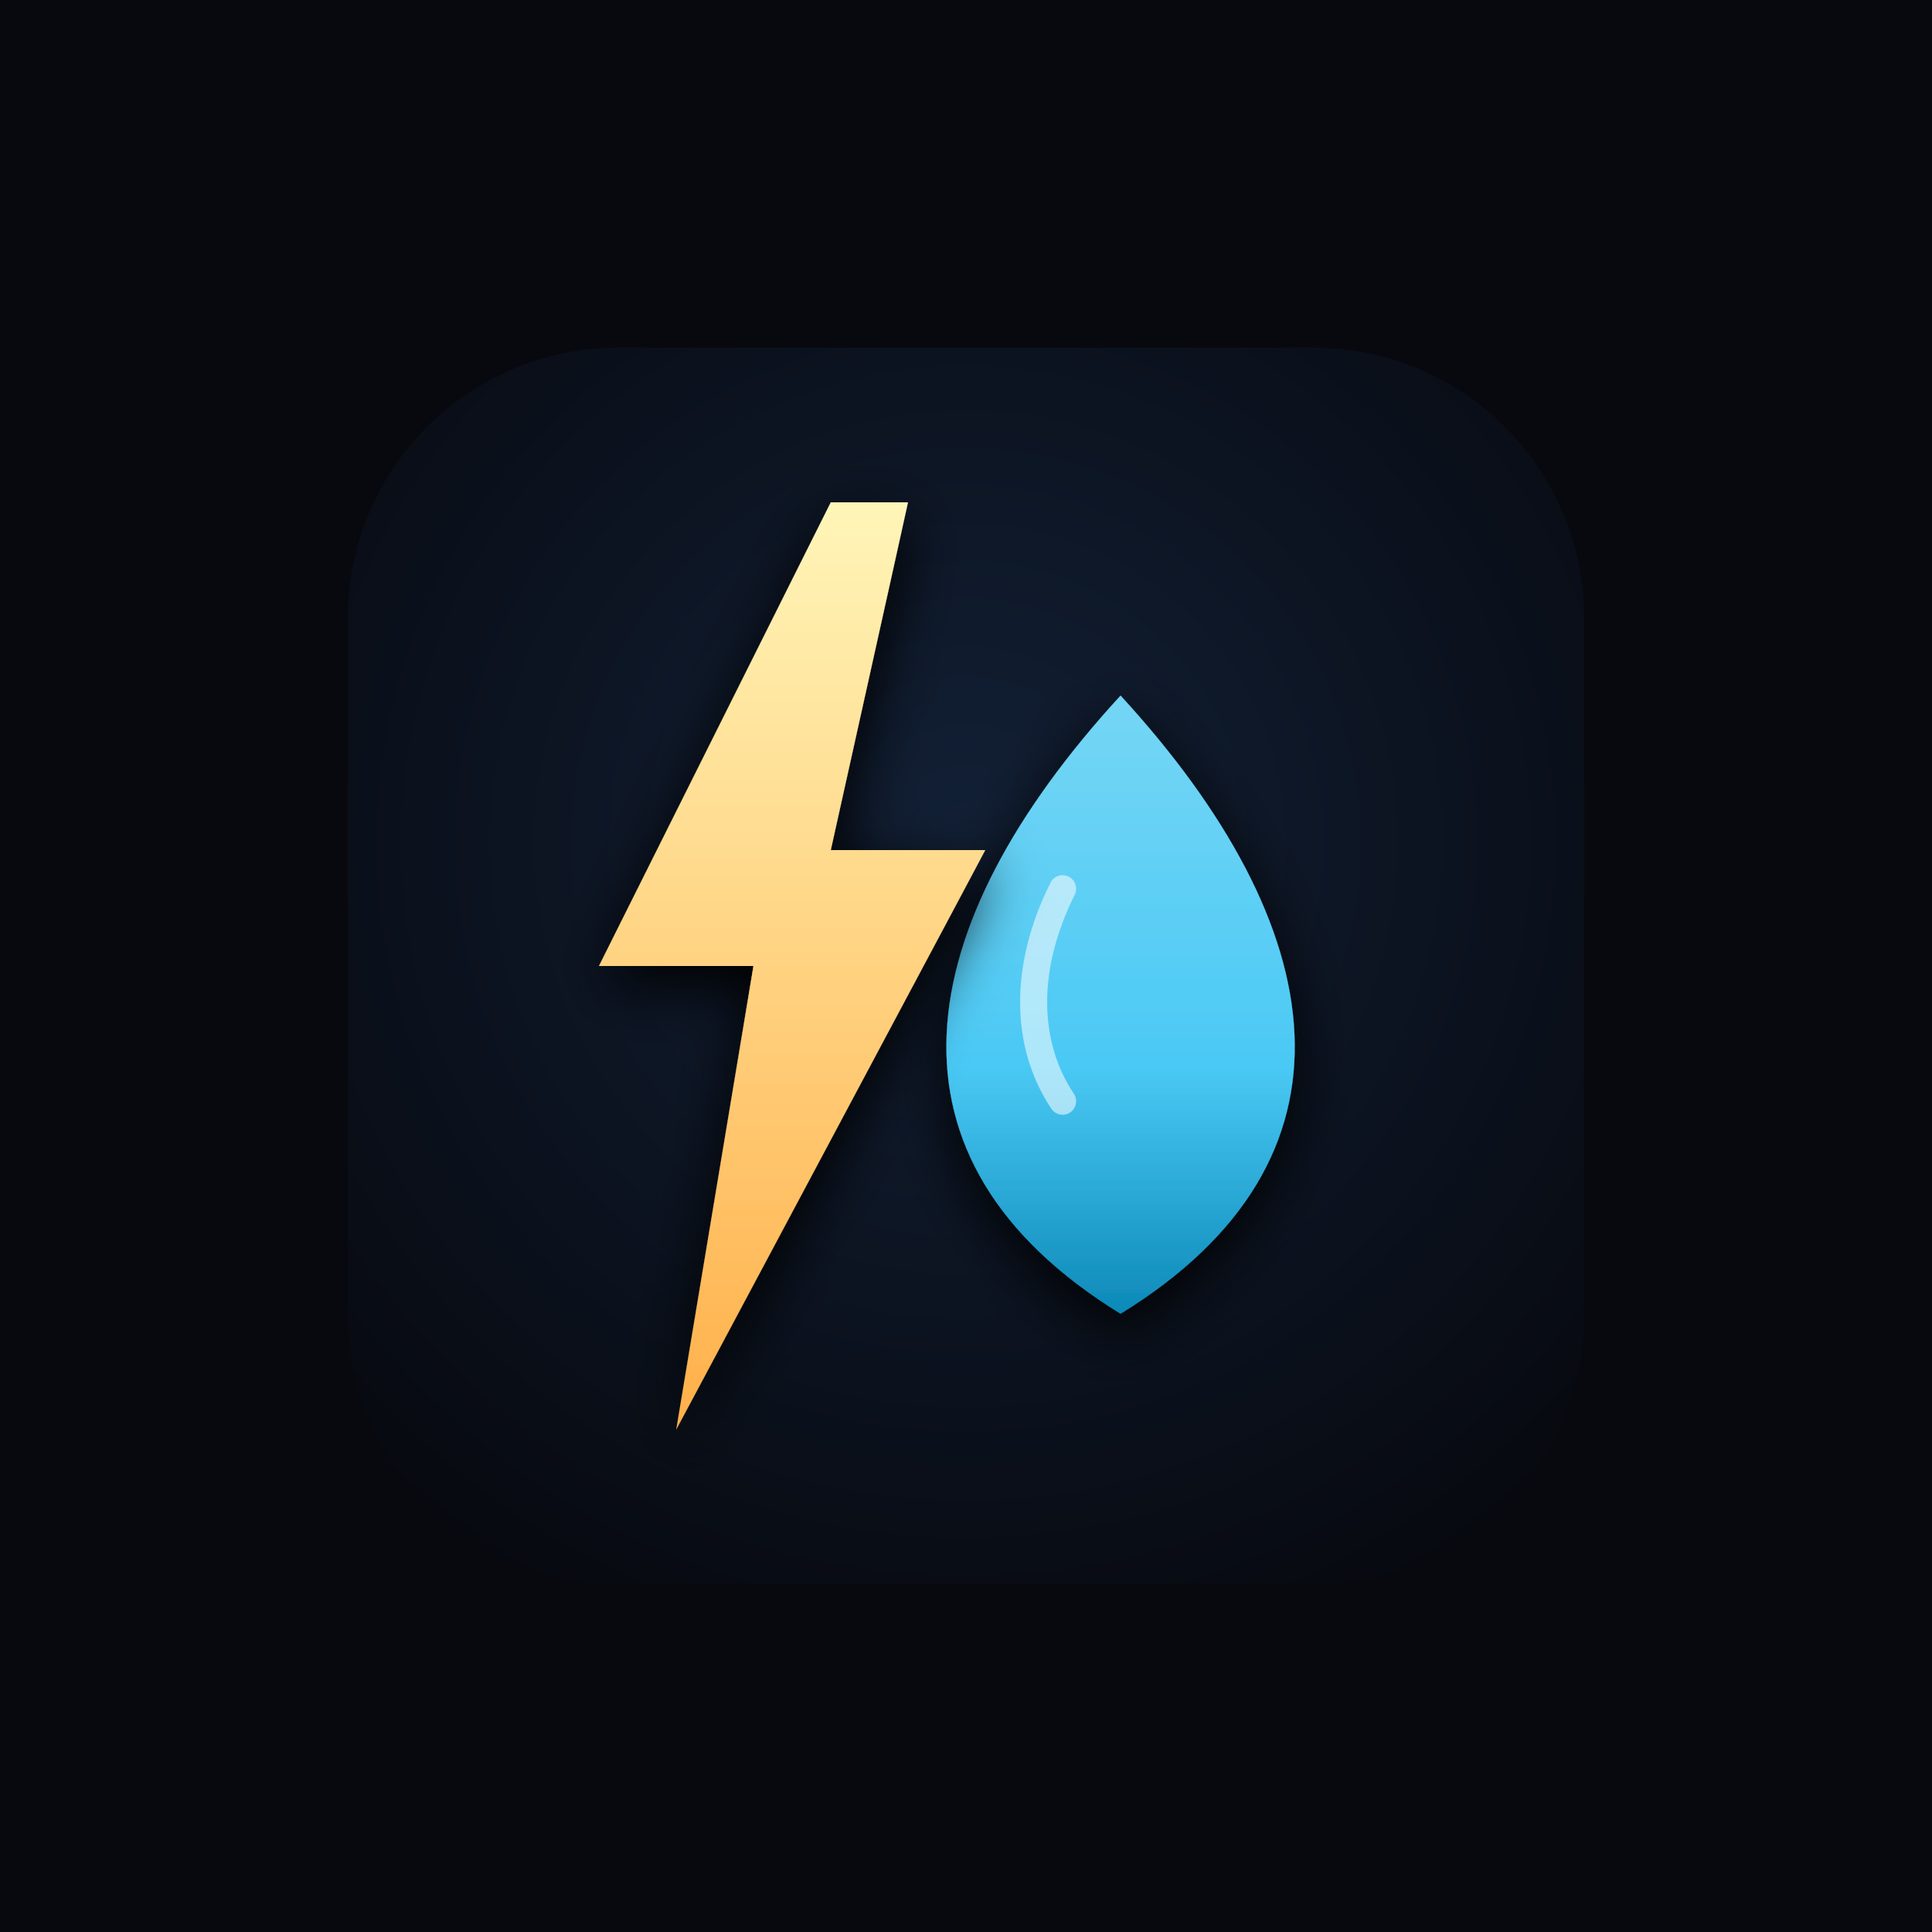
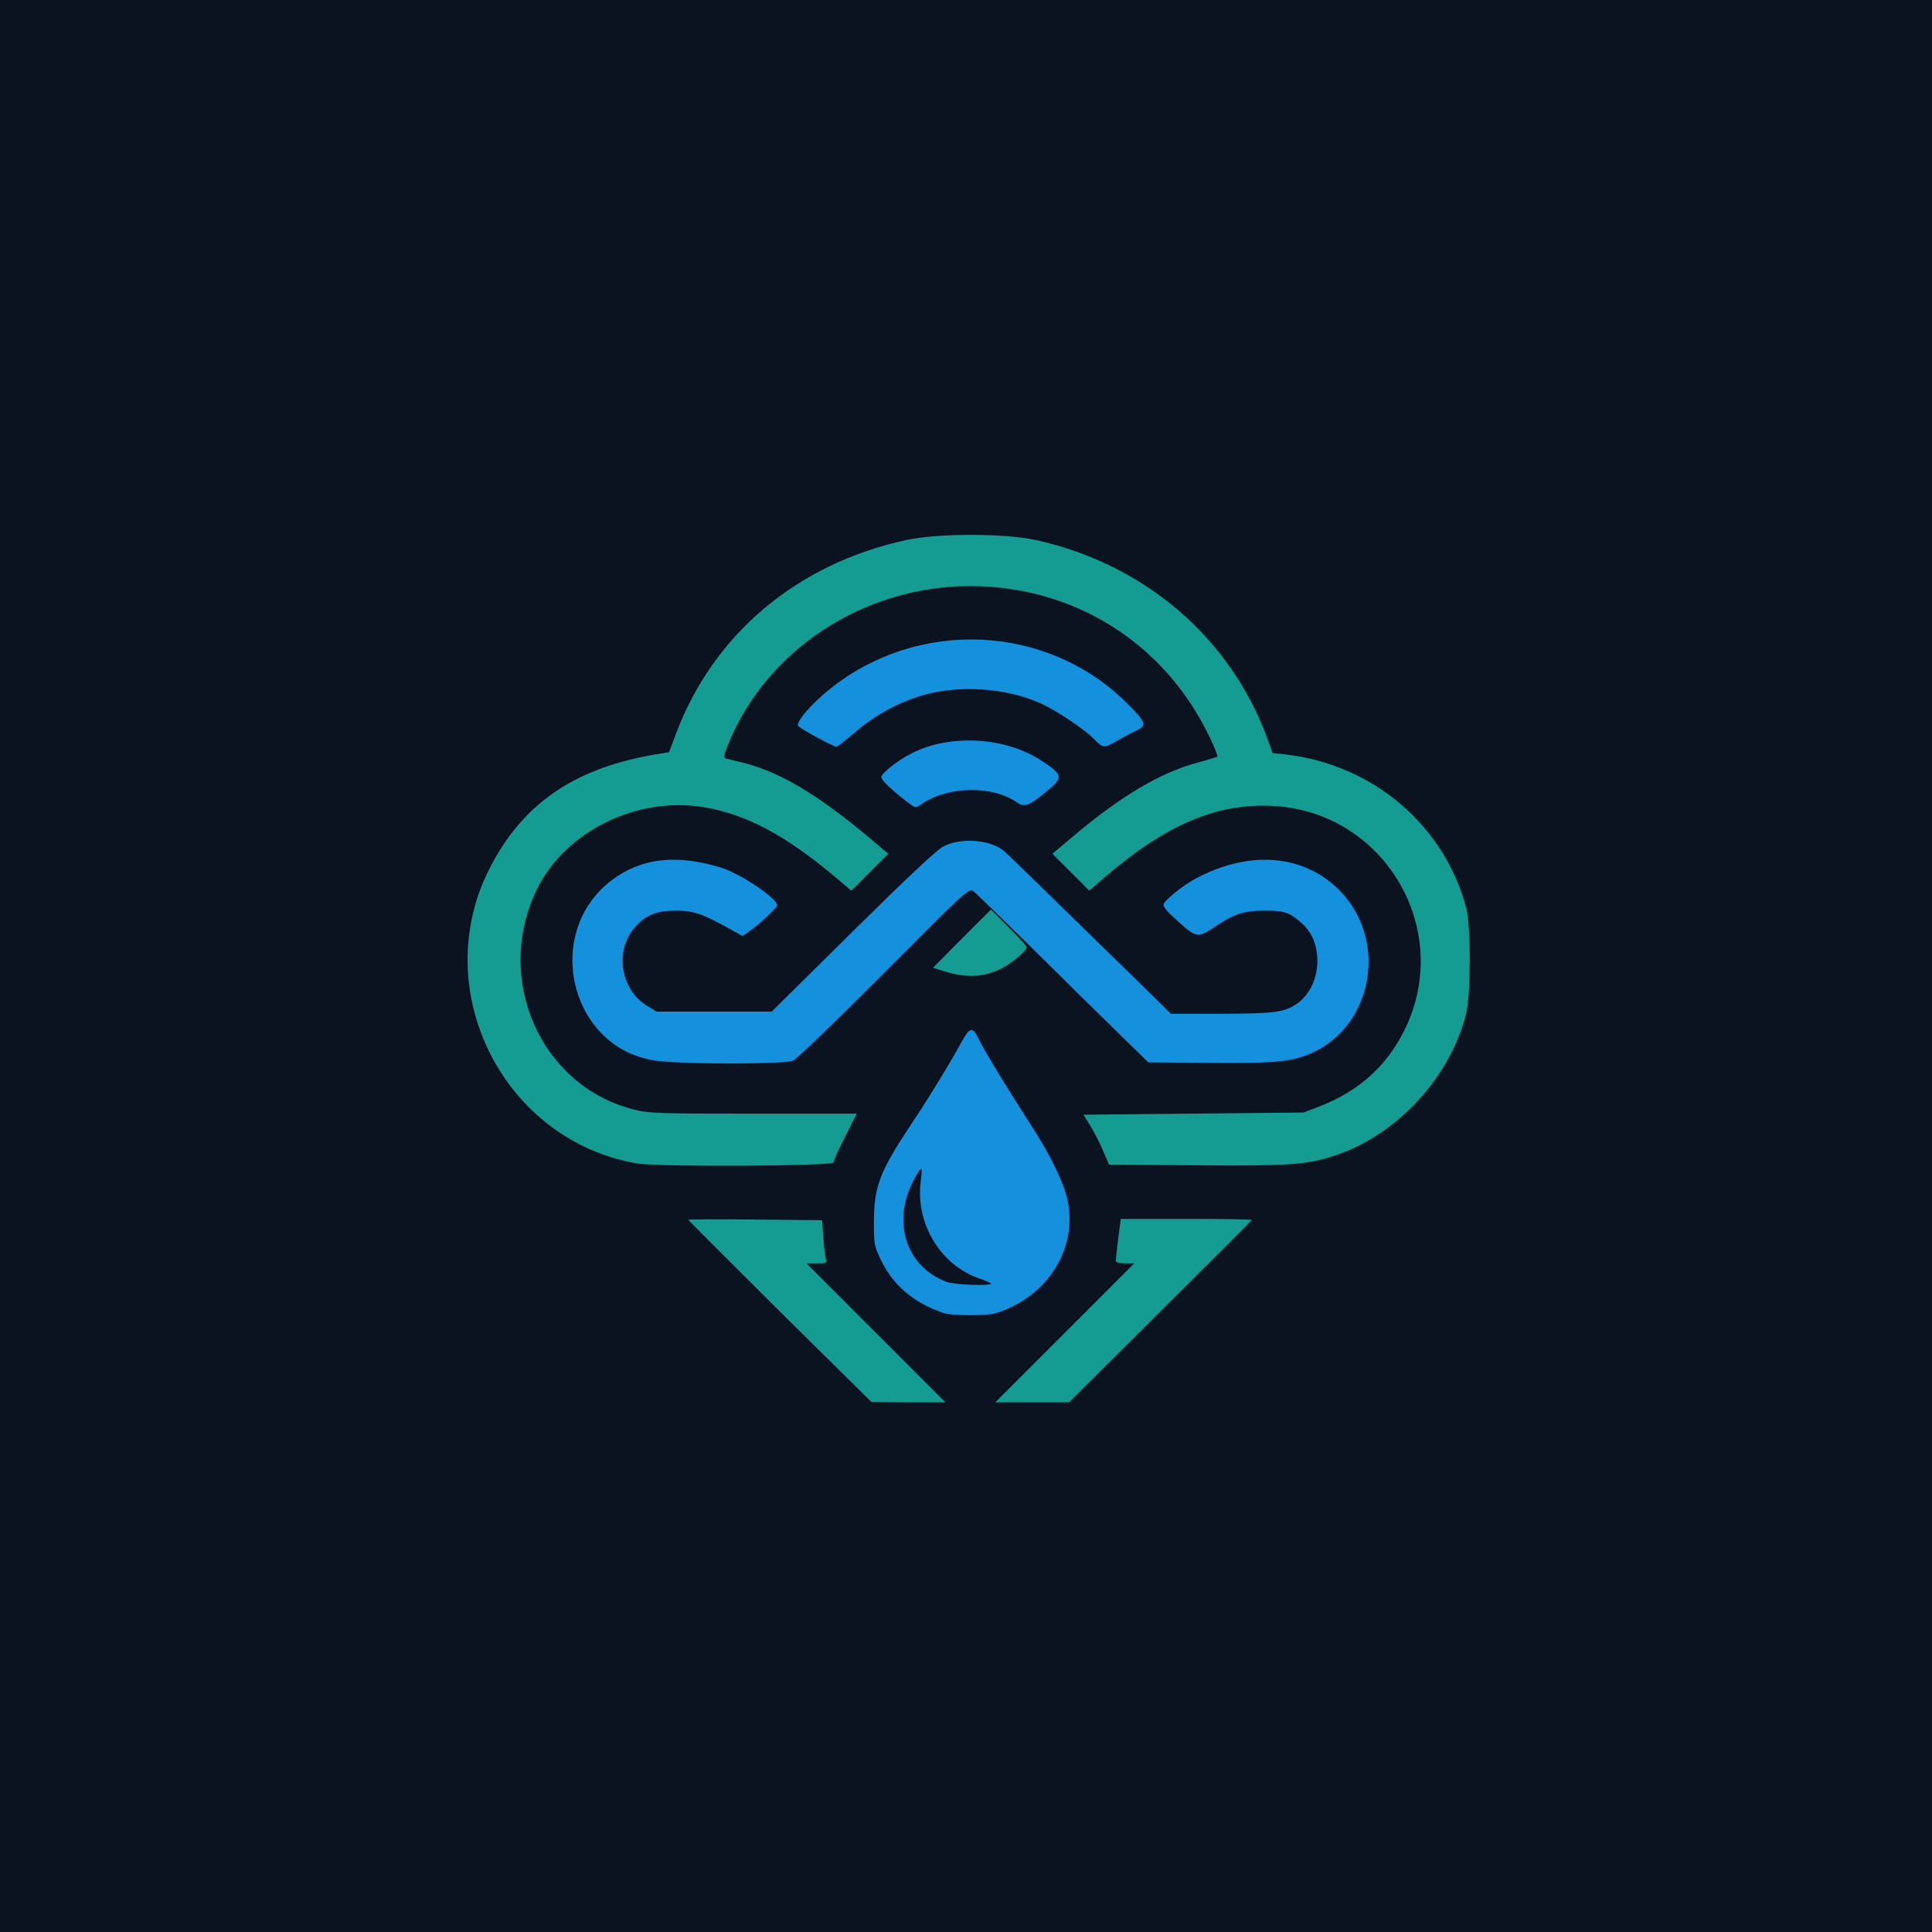
- <svg xmlns="http://www.w3.org/2000/svg" viewBox="0 0 100 100" aria-hidden="true">
-   <defs>
-     <radialGradient id="bgGlow" cx="50%" cy="40%" r="70%">
-       <stop offset="0%" stop-color="#122036" stop-opacity="1" />
-       <stop offset="100%" stop-color="#07090f" stop-opacity="1" />
-     </radialGradient>
-     <linearGradient id="dropFill" x1="50%" y1="0%" x2="50%" y2="100%">
-       <stop offset="0%" stop-color="#7adfff" />
-       <stop offset="60%" stop-color="#4dd2ff" />
-       <stop offset="100%" stop-color="#0c8fbf" />
-     </linearGradient>
-     <linearGradient id="boltFill" x1="50%" y1="0%" x2="50%" y2="100%">
-       <stop offset="0%" stop-color="#fff5b8" />
-       <stop offset="100%" stop-color="#ffb04a" />
-     </linearGradient>
-     <filter id="dropShadow" x="-20%" y="-20%" width="140%" height="140%">
-       <feGaussianBlur stdDeviation="1.6" in="SourceAlpha" />
-       <feOffset dx="0" dy="1" result="off" />
-       <feMerge>
-         <feMergeNode in="off" />
-         <feMergeNode in="SourceGraphic" />
-       </feMerge>
-     </filter>
-   </defs>
-   <rect width="100" height="100" fill="#07090f" />
-   <g transform="translate(18 18) scale(1.0)">
-     <rect width="64" height="64" rx="14" ry="14" fill="url(#bgGlow)" />
-     <path d="M40 18 C 51 30, 53 42, 40 50 C 27 42, 29 30, 40 18 Z" fill="url(#dropFill)" filter="url(#dropShadow)" opacity="0.95" />
-     <path d="M37 28 C 35 32, 35 36, 37 39" stroke="rgba(255,255,255,0.55)" stroke-width="1.4" stroke-linecap="round" fill="none" />
-     <path d="M25 8 L13 32 L21 32 L17 56 L33 26 L25 26 L29 8 Z" fill="url(#boltFill)" filter="url(#dropShadow)" />
+ <svg xmlns="http://www.w3.org/2000/svg" viewBox="0 0 534 534" role="img" aria-label="LocalSky">
+   <rect width="534" height="534" rx="0" ry="0" fill="#0b1220" />
+   <g transform="translate(106.8 106.8) scale(0.6)">
+     <path fill="#149c92" fill-rule="evenodd" d="M225.5,436.0L193.5,404.0L198.4,404.0C202.6,404.0 203.1,403.8 202.5,402.2C202.2,401.3 201.6,396.8 201.3,392.3L200.7,384.1L169.9,383.8C152.9,383.6 139.0,383.7 139.0,383.9C139.0,384.0 158.0,403.0 181.2,426.1L223.5,467.9L240.5,468.0L257.5,468.0L225.5,436.0Z M356.5,426.2C379.6,403.3 398.6,384.3 398.7,384.0C398.9,383.7 385.3,383.5 368.6,383.5L338.3,383.5L337.1,392.7C336.5,397.7 336.0,402.4 336.0,402.9C336.0,403.5 337.9,404.0 340.2,404.0L344.5,404.0L312.5,436.0L280.5,468.0L297.5,468.0L314.5,468.0L356.5,426.2Z M206.0,357.5C206.0,356.7 208.4,351.3 211.4,345.5L216.7,335.0L169.0,335.0C124.8,335.0 120.8,334.9 113.6,333.0C71.0,322.1 49.4,273.0 69.2,232.0C82.2,205.0 115.5,188.6 146.6,193.9C165.9,197.2 184.1,206.9 207.1,226.3L214.2,232.3L222.7,223.8L231.2,215.3L222.3,207.8C199.0,188.2 181.0,177.5 164.5,173.4C160.7,172.5 156.9,171.6 156.3,171.4C155.3,171.1 155.5,169.8 157.0,166.0C174.4,121.8 219.5,92.0 268.9,92.0C316.8,92.0 358.4,118.2 379.1,161.3C381.4,166.1 383.1,170.3 382.8,170.5C382.5,170.8 378.8,171.9 374.4,173.1C356.8,177.7 338.5,188.5 315.7,207.8L306.8,215.3L315.3,223.8L323.8,232.3L330.6,226.4C359.3,201.7 382.8,191.8 408.8,193.3C460.1,196.2 491.7,250.5 469.0,296.5C460.7,313.2 447.9,324.7 429.8,331.7L422.5,334.5L371.8,335.0L321.1,335.5L324.2,340.5C325.9,343.2 328.6,348.4 330.1,352.0L332.9,358.5L373.2,358.8C417.1,359.1 424.2,358.6 437.6,354.1C465.8,344.6 490.3,317.9 497.4,288.9C499.6,279.9 499.6,248.9 497.5,240.5C487.5,202.2 454.3,174.0 413.9,169.5L408.2,168.9L406.0,162.7C389.1,116.0 349.4,81.9 299.3,70.8C284.9,67.6 253.9,67.6 239.4,70.8C189.1,81.7 150.6,114.2 133.4,160.0L130.2,168.5L125.3,169.3C86.9,175.5 62.6,192.1 47.3,222.5C19.1,278.5 54.0,347.6 115.7,358.0C125.3,359.6 206.0,359.2 206.0,357.5Z M282.5,268.6C287.4,266.3 295.0,260.1 295.0,258.3C295.0,257.9 291.3,253.8 286.7,249.2L278.5,241.0L265.1,254.4L251.8,267.8L256.6,269.3C266.5,272.5 274.5,272.3 282.5,268.6Z" />
+     <path fill="#1490dc" fill-rule="evenodd" d="M280.9,426.9C307.4,418.5 321.2,392.1 311.7,368.0C308.3,359.4 303.9,351.1 296.8,340.1C285.3,322.2 275.3,305.8 272.8,300.5C269.9,294.6 268.7,295.0 264.4,303.0C259.6,311.8 250.1,327.4 242.0,339.5C227.5,361.3 224.7,368.3 224.6,384.0C224.5,394.8 224.7,395.9 227.6,402.0C233.2,413.9 242.7,422.1 256.5,426.8C260.6,428.2 276.6,428.2 280.9,426.9Z M258.3,412.6C238.9,405.5 232.4,383.8 243.7,364.2C246.8,358.8 247.0,359.0 246.1,366.6C243.8,386.1 255.5,405.0 273.5,411.1C275.7,411.8 277.9,412.8 278.4,413.2C279.9,414.5 261.9,413.9 258.3,412.6Z M187.3,310.6C189.1,309.8 207.6,292.0 229.4,270.1C266.7,232.6 268.3,231.1 270.4,232.5C271.5,233.4 284.6,246.1 299.5,260.8C314.4,275.5 332.0,292.9 338.8,299.5L351.0,311.4L379.3,311.6C410.2,311.9 417.4,311.1 426.5,307.0C454.8,294.1 461.4,254.8 439.1,232.2C422.7,215.6 398.0,213.5 373.2,226.5C366.9,229.8 358.0,237.0 358.0,238.8C358.0,240.1 360.1,242.4 366.4,248.0C373.0,253.8 374.3,253.9 381.4,249.1C390.5,243.0 394.9,241.5 404.5,241.5C413.9,241.5 415.9,242.2 421.8,247.4C432.2,256.6 430.9,276.4 419.4,284.4C413.5,288.4 409.5,288.9 384.0,289.0L361.4,289.0L349.5,277.3C342.9,270.9 325.8,254.1 311.4,240.1C297.1,226.0 284.7,214.1 283.9,213.5C276.9,208.6 264.5,207.9 256.6,211.9C253.4,213.6 240.2,226.0 214.7,251.2L177.5,288.0L150.9,288.0L124.4,288.0L119.7,285.1C107.5,277.3 105.1,259.2 114.9,248.7C119.7,243.4 124.6,241.5 133.5,241.5C141.8,241.5 145.7,242.9 160.3,251.1L164.1,253.2L167.5,250.8C172.2,247.5 180.0,240.1 180.0,239.0C180.0,235.8 163.1,224.5 154.5,221.8C135.0,215.7 119.4,217.0 106.3,225.7C70.4,249.5 84.1,307.2 126.6,310.9C143.1,312.4 183.7,312.2 187.3,310.6Z M246.8,192.2C259.0,184.1 279.3,183.8 290.4,191.6C293.8,194.0 296.0,193.2 303.1,187.4C312.1,180.1 312.0,179.3 302.2,172.7C285.6,161.5 259.9,159.9 242.0,169.0C235.5,172.3 228.0,178.2 228.0,180.0C228.0,181.5 233.1,186.2 240.4,191.8C244.0,194.4 243.6,194.4 246.8,192.2Z M215.0,160.1C224.3,152.0 233.7,146.7 245.0,142.9C262.2,137.3 285.0,138.5 301.8,146.2C308.6,149.3 321.9,158.2 325.9,162.4C330.1,166.7 330.6,166.8 336.7,163.2C339.3,161.7 343.2,159.6 345.2,158.7C350.5,156.2 350.1,154.8 341.2,146.0C304.7,109.5 245.4,106.6 204.4,139.3C195.9,146.1 188.8,154.3 189.6,156.3C190.1,157.4 205.5,165.8 207.3,166.0C207.7,166.0 211.2,163.3 215.0,160.1Z" />
  </g>
</svg>
